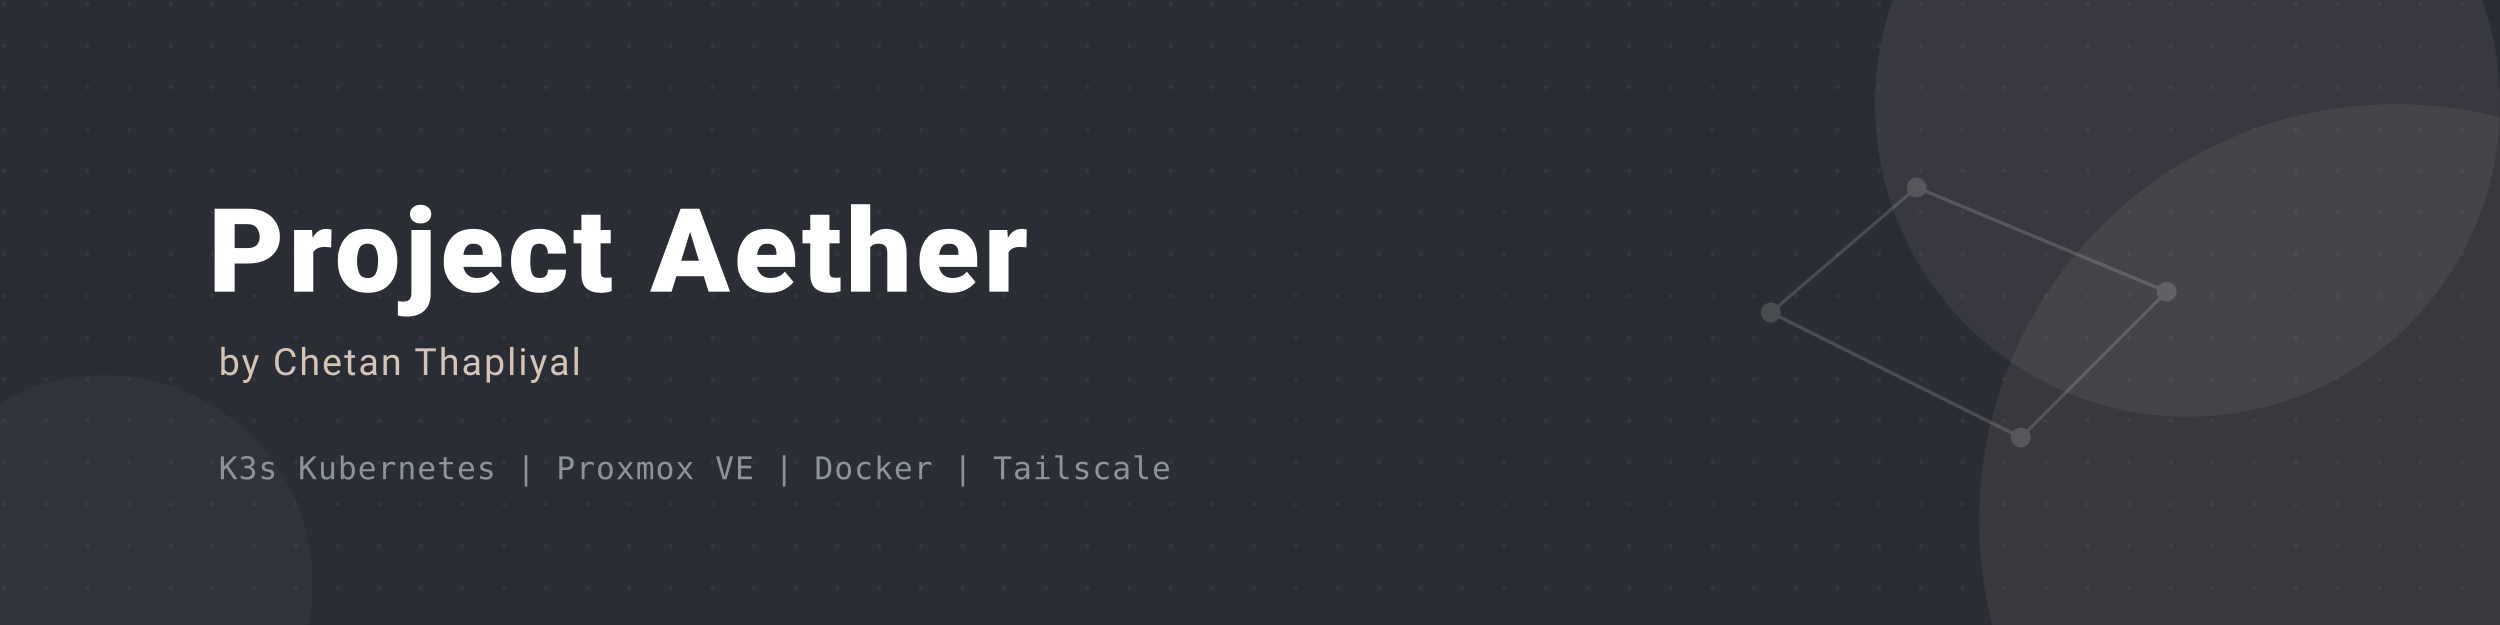
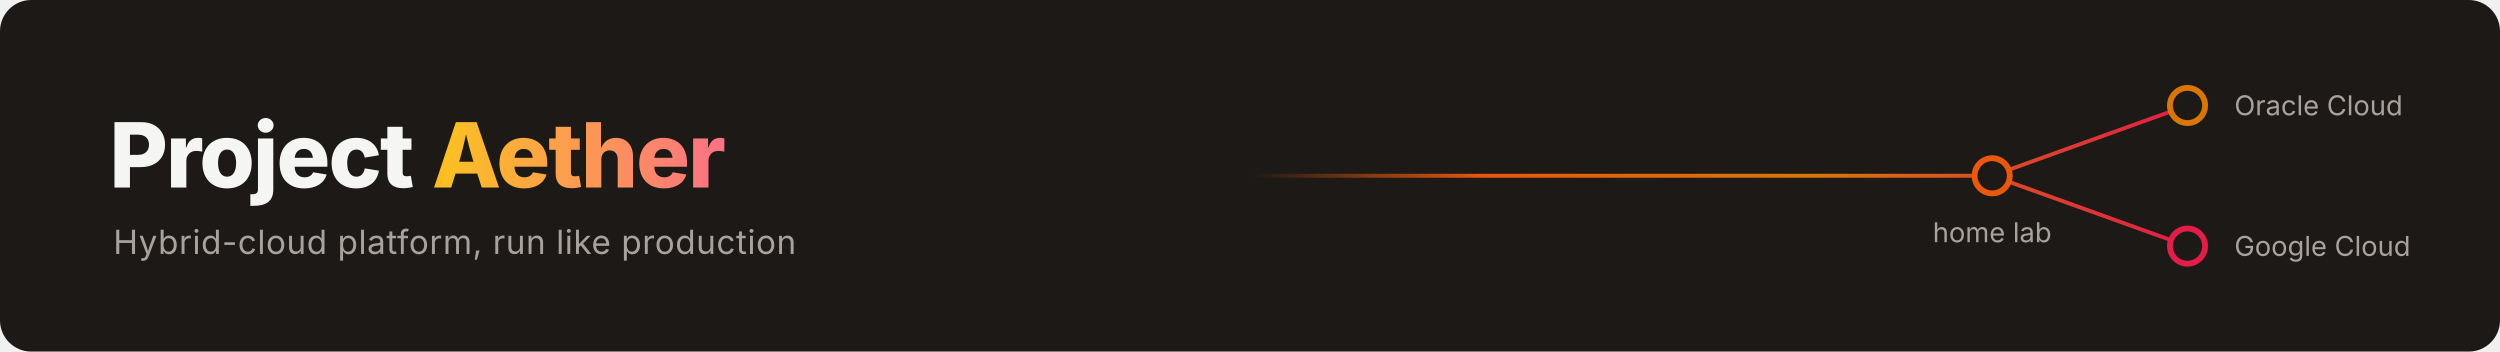
- <svg xmlns="http://www.w3.org/2000/svg" viewBox="0 0 1200 300" width="100%" height="100%">
-   <rect width="1200" height="300" fill="#2a2d34" />
-   <pattern id="dotGrid" width="20" height="20" patternUnits="userSpaceOnUse">
-     <circle cx="2" cy="2" r="1" fill="#ffffff" opacity="0.05" />
-   </pattern>
-   <rect width="1200" height="300" fill="url(#dotGrid)" />
-   <circle cx="1050" cy="50" r="150" fill="#BCA3AC" opacity="0.1" />
-   <circle cx="1150" cy="250" r="200" fill="#D4C4B7" opacity="0.08" />
-   <circle cx="50" cy="280" r="100" fill="#BCA3AC" opacity="0.05" />
-   <g stroke="#ffffff" stroke-width="1.5" opacity="0.15" fill="none">
-     <circle cx="850" cy="150" r="4" fill="#ffffff" />
-     <circle cx="920" cy="90" r="4" fill="#ffffff" />
-     <circle cx="970" cy="210" r="4" fill="#ffffff" />
-     <circle cx="1040" cy="140" r="4" fill="#ffffff" />
-     <path d="M850 150 L920 90 L1040 140 L970 210 Z" />
-     <path d="M850 150 L970 210" />
-     <path d="M920 90 L1040 140" />
-   </g>
-   <text x="100" y="140" font-family="-apple-system, BlinkMacSystemFont, 'Segoe UI', Roboto, Helvetica, Arial, sans-serif" font-size="56" font-weight="800" fill="#ffffff" letter-spacing="2">Project Aether</text>
-   <text x="105" y="180" font-family="-apple-system, BlinkMacSystemFont, 'Segoe UI', Roboto, Helvetica, Arial, sans-serif" font-size="18" font-weight="400" fill="#D4C4B7" letter-spacing="1">by Chetan Thapliyal</text>
-   <text x="105" y="230" font-family="'Fira Code', 'JetBrains Mono', 'Space Mono', Consolas, monospace" font-size="15" font-weight="400" fill="#8b949e" letter-spacing="0.5">K3s Kubernetes | Proxmox VE | Docker | Tailscale</text>
+ <svg xmlns="http://www.w3.org/2000/svg" viewBox="0 0 1280 180" width="1280" height="180" role="img" aria-label="Project Aether: hybrid-cloud platform, run like production" font-family="Inter, 'Segoe UI', system-ui, -apple-system, Helvetica, Arial, sans-serif">
+   <defs>
+     <linearGradient id="g" x1="0" y1="0" x2="1" y2="0">
+       <stop offset="0" stop-color="#EA580C" />
+       <stop offset=".55" stop-color="#FBBF24" />
+       <stop offset="1" stop-color="#FB7185" />
+     </linearGradient>
+     <linearGradient id="fade" x1="0" y1="0" x2="1" y2="0">
+       <stop offset="0" stop-color="#EA580C" stop-opacity="0" />
+       <stop offset=".25" stop-color="#EA580C" />
+       <stop offset=".6" stop-color="#D97706" />
+       <stop offset="1" stop-color="#E11D48" />
+     </linearGradient>
+   </defs>
+   <rect width="1280" height="180" rx="16" fill="#1C1917" />
+   <text x="56" y="96" font-size="46" font-weight="800" letter-spacing="-1" fill="#F5F5F4">Project <tspan fill="url(#g)">Aether</tspan>
+   </text>
+   <text x="58" y="130" font-size="17" fill="#A8A29E" letter-spacing=".3">Hybrid-cloud platform, run like production</text>
+   <path d="M640 90 H1020 M1020 90 L1120 54 M1020 90 L1120 126" fill="none" stroke="url(#fade)" stroke-width="2" />
+   <circle cx="1020" cy="90" r="9" fill="#1C1917" stroke="#EA580C" stroke-width="3" />
+   <circle cx="1120" cy="54" r="9" fill="#1C1917" stroke="#D97706" stroke-width="3" />
+   <circle cx="1120" cy="126" r="9" fill="#1C1917" stroke="#E11D48" stroke-width="3" />
+   <text x="1144" y="59" font-size="14" fill="#A8A29E">Oracle Cloud</text>
+   <text x="1144" y="131" font-size="14" fill="#A8A29E">Google Cloud</text>
+   <text x="1020" y="124" font-size="14" fill="#A8A29E" text-anchor="middle">home lab</text>
</svg>
